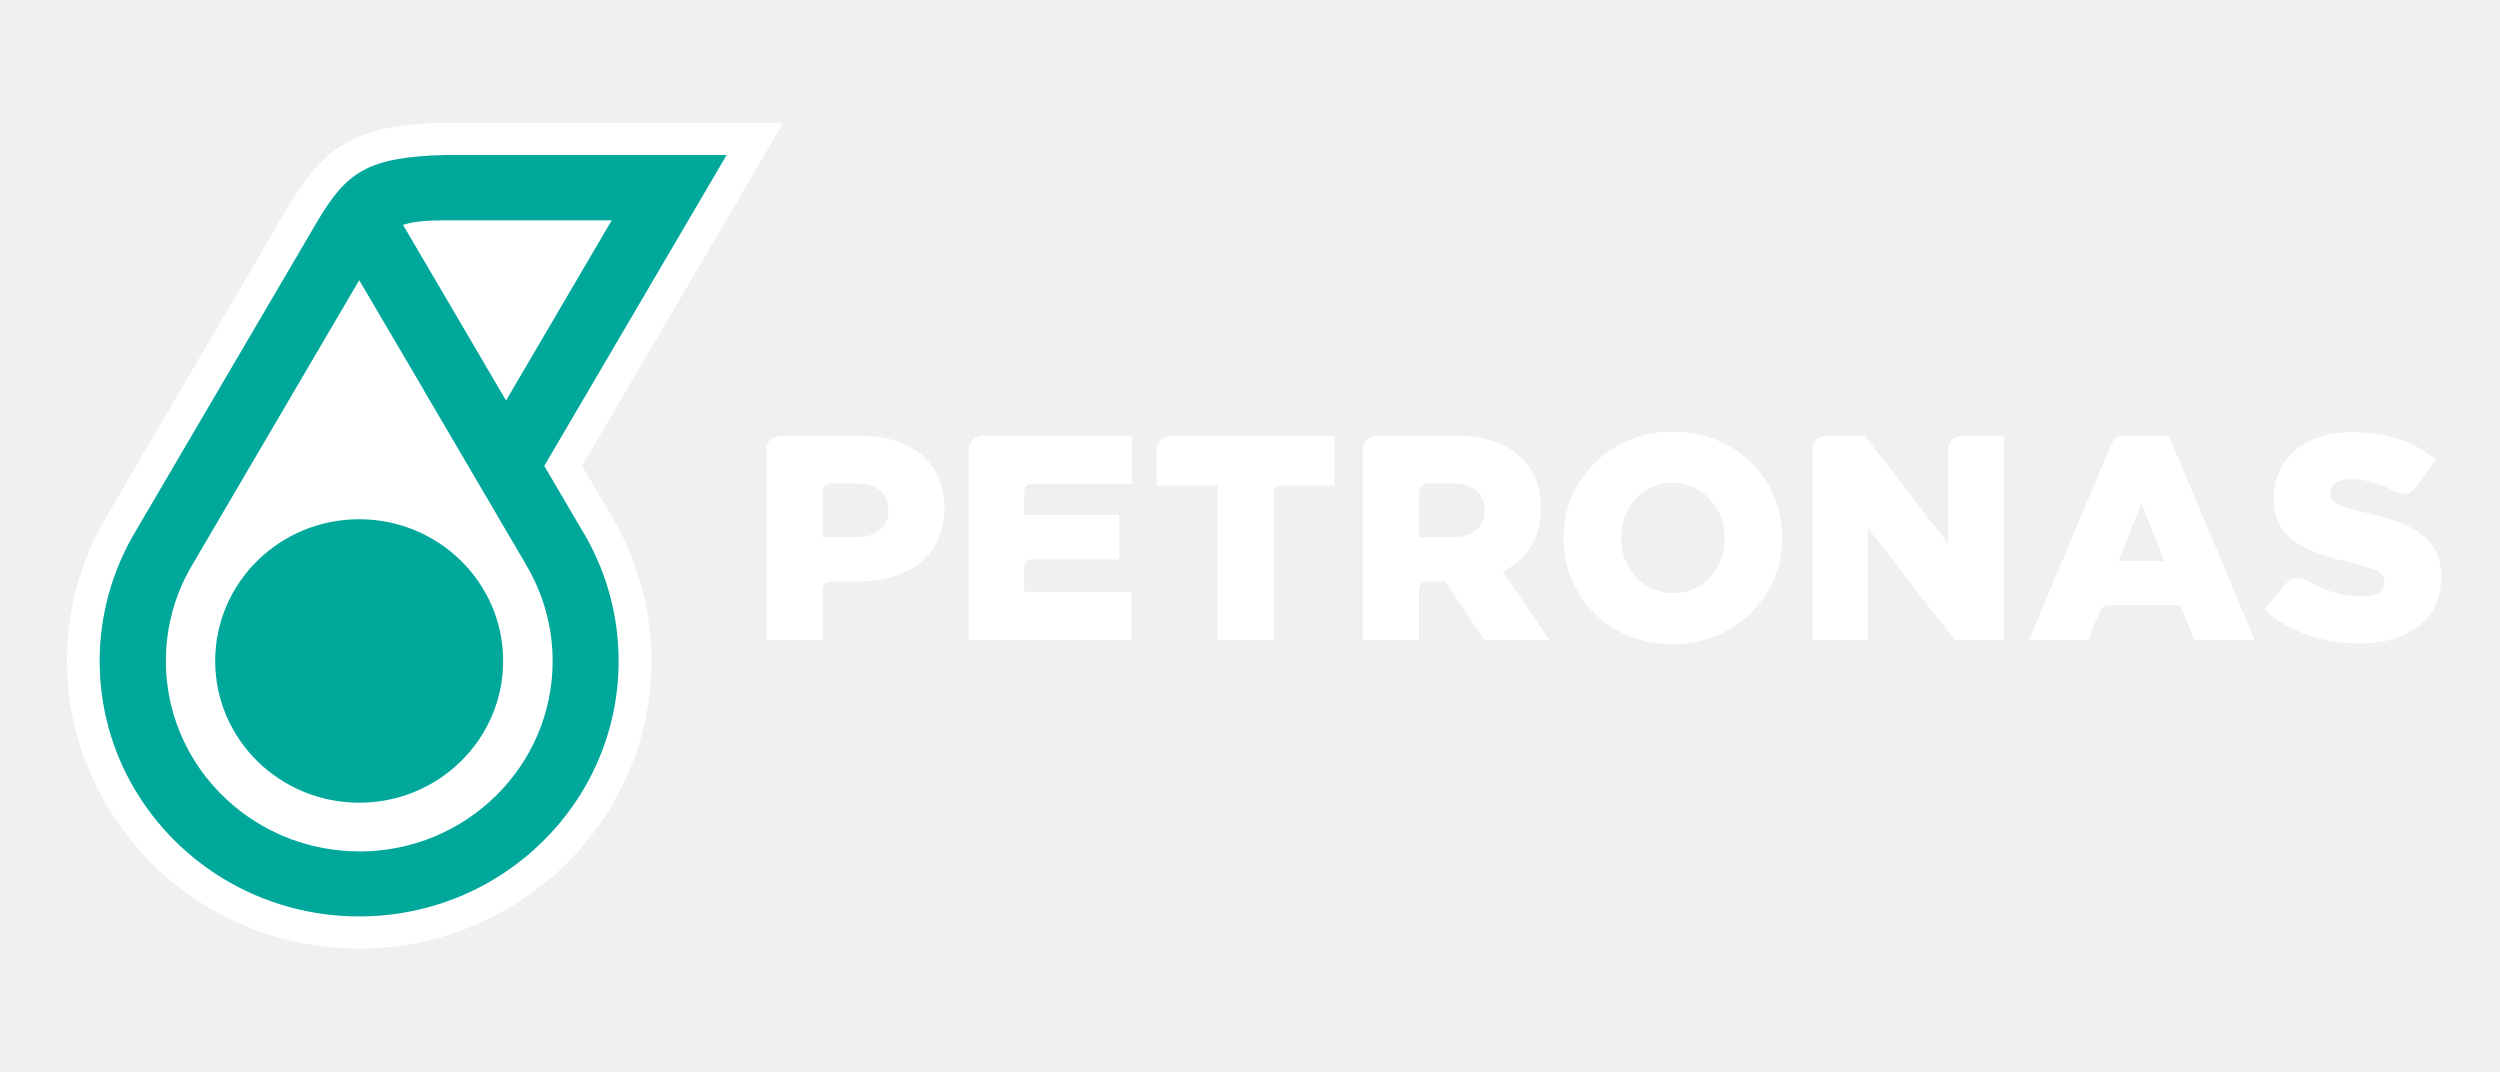
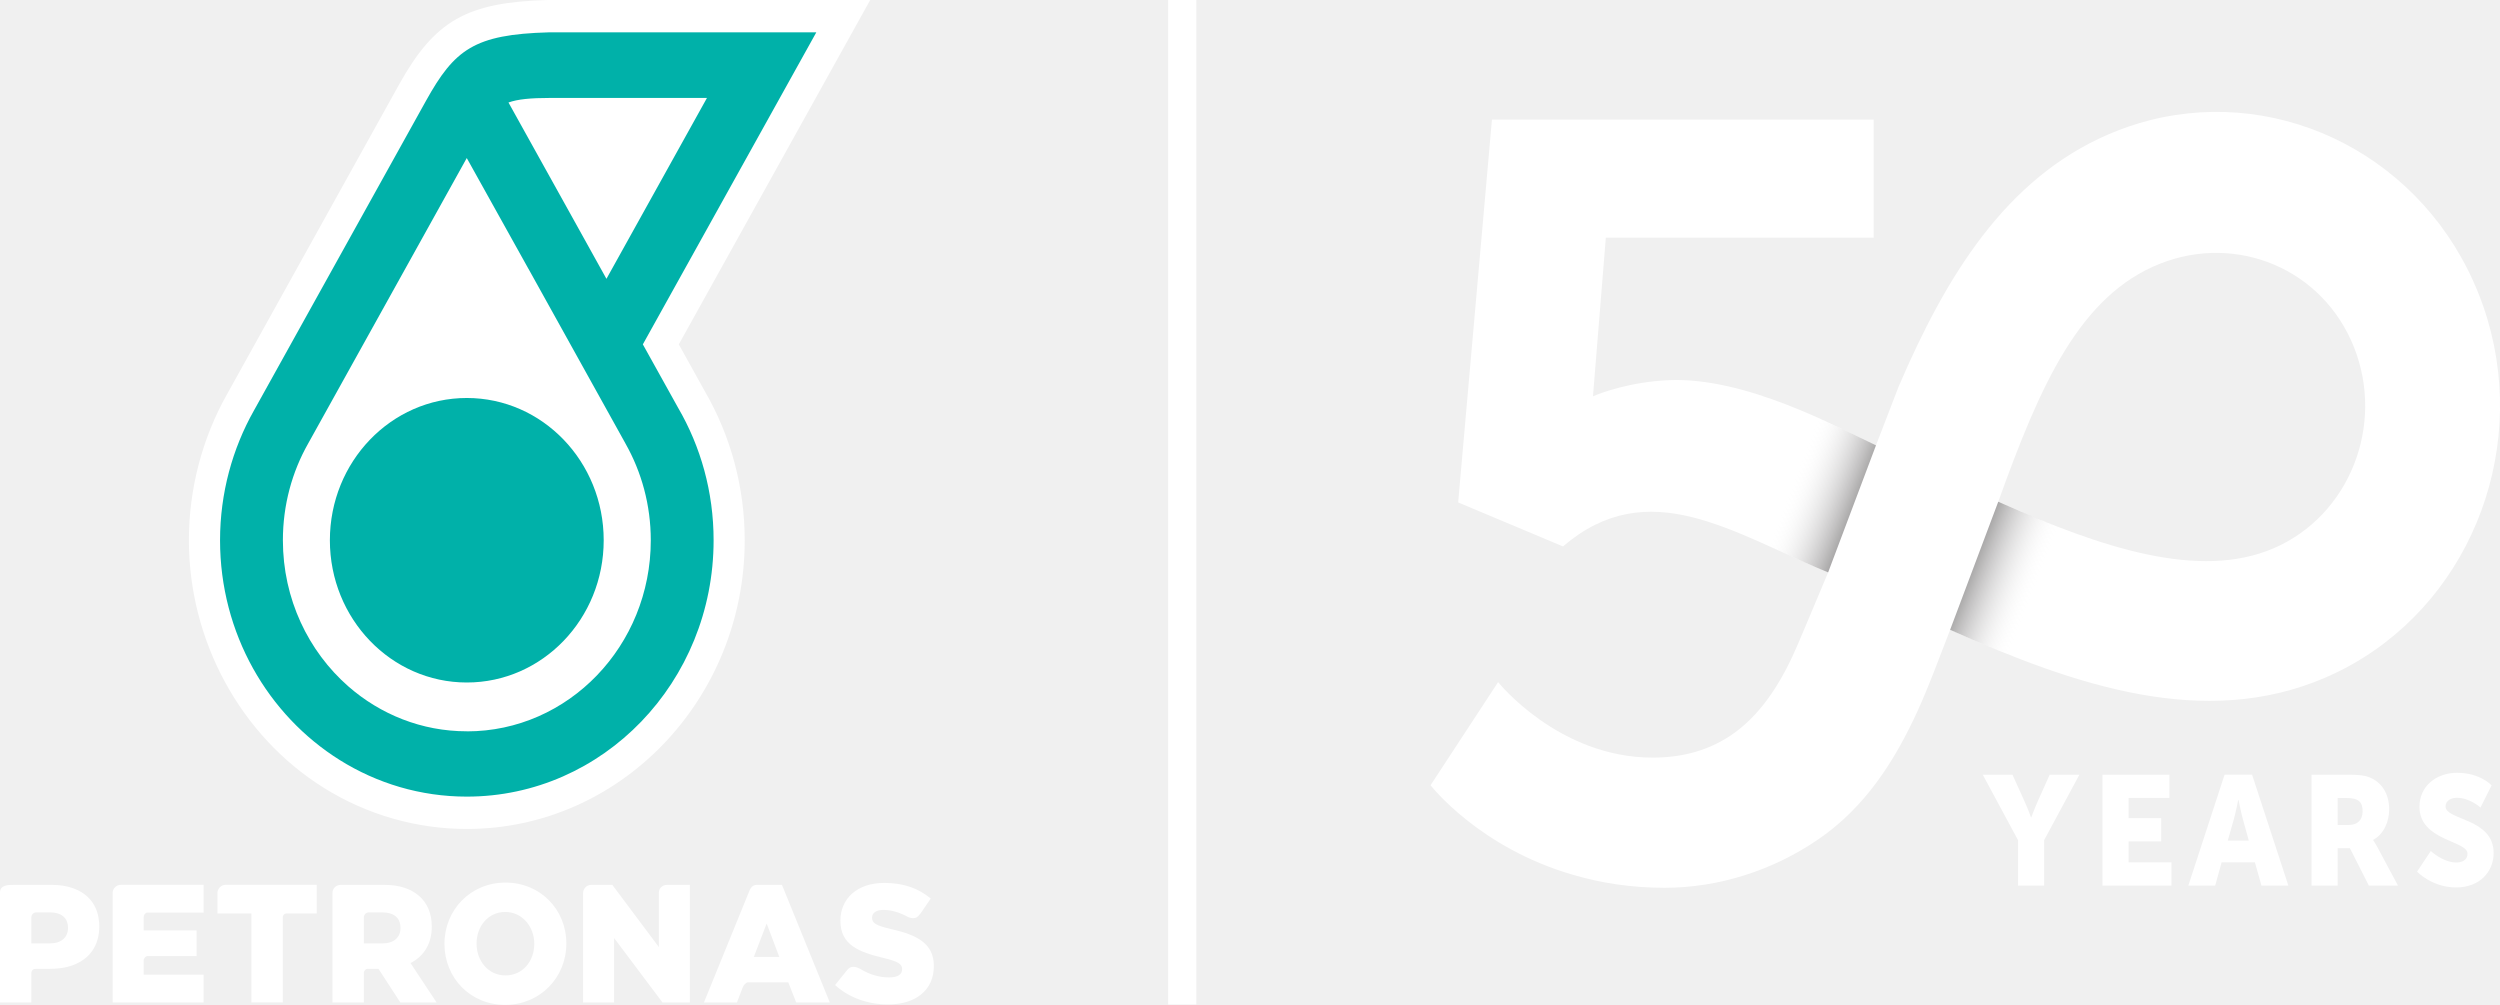
- <svg xmlns="http://www.w3.org/2000/svg" width="112" height="48" viewBox="0 0 112 48" fill="none">
-   <path fill-rule="evenodd" clip-rule="evenodd" d="M70.049 24.102C70.049 21.465 72.15 19.335 74.953 19.335V19.34C77.755 19.34 79.843 21.447 79.843 24.074V24.102C79.843 26.724 77.737 28.863 74.93 28.863C72.123 28.863 70.049 26.757 70.049 24.12V24.102ZM74.953 26.571C76.352 26.571 77.266 25.445 77.266 24.125V24.106C77.266 22.781 76.301 21.628 74.93 21.628C73.558 21.628 72.63 22.753 72.63 24.074V24.102C72.63 25.422 73.554 26.571 74.953 26.571ZM69.029 22.744V22.767V22.772C69.029 24.13 68.374 25.083 67.321 25.608L69.417 28.677H66.504L64.749 26.059H63.858C63.719 26.059 63.572 26.217 63.572 26.366V28.677H61.055V20.117C61.055 19.796 61.356 19.517 61.697 19.517H65.252C67.547 19.517 69.029 20.707 69.029 22.744ZM65.072 24.069C65.968 24.069 66.513 23.604 66.513 22.883V22.86C66.513 22.07 65.968 21.656 65.058 21.656H63.96C63.743 21.656 63.567 21.832 63.567 22.051V24.069H65.072ZM87.281 20.107V24.362L83.541 19.517H81.837C81.477 19.517 81.191 19.814 81.191 20.172V28.672H83.684V23.655L87.567 28.672H89.769V19.517H87.918C87.581 19.517 87.276 19.777 87.276 20.107H87.281ZM51.816 21.749V20.149H51.812C51.816 19.829 52.107 19.522 52.458 19.522H59.786V21.749H57.375C57.191 21.749 57.061 21.879 57.061 22.037V28.677H54.541V21.749H51.816ZM43.39 20.154V28.677H50.699V26.515H45.883V25.413C45.883 25.241 46.036 25.064 46.197 25.064H50.136V23.065H45.883V22.023C45.883 21.86 46.022 21.679 46.179 21.679H50.704V19.517H44.041C43.695 19.517 43.395 19.805 43.395 20.149L43.39 20.154ZM104.41 22.088C104.41 22.502 104.72 22.688 105.985 22.971H105.989C108.072 23.427 109.374 24.115 109.374 25.826V25.85C109.374 27.719 107.91 28.83 105.703 28.83C104.092 28.83 102.559 28.319 101.442 27.319L102.393 26.175C102.504 26.045 102.605 25.952 102.739 25.924C103.042 25.854 103.28 25.973 103.48 26.072L103.519 26.092C104.23 26.51 104.997 26.724 105.791 26.724C106.465 26.724 106.825 26.496 106.825 26.096V26.073C106.825 25.692 106.53 25.483 105.297 25.199C103.362 24.752 101.866 24.204 101.866 22.321V22.297C101.866 20.596 103.205 19.363 105.385 19.363C106.936 19.363 108.141 19.782 109.125 20.581L108.335 21.702L108.321 21.72C108.17 21.903 108.043 22.057 107.873 22.093C107.624 22.144 107.425 22.079 107.255 22C107.195 21.967 107.065 21.902 107.065 21.902C106.474 21.619 105.874 21.465 105.315 21.465C104.706 21.465 104.41 21.725 104.41 22.055V22.088ZM93.551 28.677L94.008 27.519C94.077 27.338 94.23 27.143 94.424 27.11H97.674L98.311 28.677H101.012L97.166 19.522H95.102C94.798 19.559 94.678 19.722 94.567 19.94L90.896 28.677H93.546H93.551ZM95.938 22.53L96.954 25.134H94.909L95.938 22.53ZM36.857 26.366V28.677H34.34V21V20.117C34.34 19.509 35.014 19.516 35.436 19.521C35.444 19.521 35.451 19.521 35.458 19.521H37.245H38.537C38.676 19.517 38.828 19.526 38.971 19.535C40.052 19.61 41.174 20.01 41.806 20.949C42.102 21.386 42.259 21.907 42.3 22.437C42.356 23.144 42.236 23.883 41.857 24.492C41.474 25.111 40.869 25.529 40.195 25.771C39.553 26.003 38.884 26.059 38.21 26.059H37.24C37.231 26.059 37.222 26.059 37.212 26.059C37.165 26.058 37.115 26.058 37.069 26.073C36.949 26.115 36.861 26.241 36.857 26.366ZM38.362 24.069C39.258 24.069 39.803 23.604 39.803 22.883V22.86C39.803 22.07 39.258 21.656 38.348 21.656H37.249C37.032 21.656 36.857 21.832 36.857 22.051V24.069H38.362Z" fill="white" />
-   <path d="M24.385 20.869L32.554 6.944H19.945C16.429 7.035 15.509 7.717 14.169 9.998C14.169 9.998 6.064 23.819 6.059 23.827C5.052 25.521 4.464 27.509 4.464 29.614C4.464 33.779 6.725 37.424 10.106 39.425C11.852 40.459 13.901 41.056 16.088 41.056C22.509 41.056 27.714 35.932 27.714 29.614C27.714 27.448 27.102 25.425 26.041 23.699L24.382 20.869H24.385Z" fill="white" />
-   <path d="M16.091 42.5C13.711 42.5 11.383 41.866 9.35 40.661C5.434 38.341 3 34.109 3 29.614C3 27.328 3.62 25.076 4.795 23.099C4.93 22.87 5.867 21.269 12.899 9.276C14.583 6.411 16.091 5.599 19.907 5.5H19.945H35.093L26.076 20.869L27.305 22.963C28.534 24.967 29.184 27.267 29.184 29.611C29.184 36.718 23.31 42.497 16.093 42.497L16.091 42.5Z" fill="white" />
-   <path d="M22.541 29.611C22.541 33.118 19.653 35.961 16.091 35.961C12.528 35.961 9.64 33.118 9.64 29.611C9.64 26.105 12.528 23.262 16.091 23.262C19.653 23.262 22.541 26.105 22.541 29.611Z" fill="#00A89C" />
-   <path d="M24.385 20.869L32.554 6.944H19.945C16.429 7.035 15.509 7.717 14.169 9.998C14.169 9.998 6.064 23.819 6.059 23.827C5.052 25.521 4.464 27.509 4.464 29.614C4.464 33.779 6.725 37.424 10.106 39.425C11.852 40.459 13.901 41.056 16.088 41.056C22.509 41.056 27.714 35.932 27.714 29.614C27.714 27.448 27.102 25.425 26.041 23.699L24.382 20.869H24.385ZM20.013 9.87H27.405L22.671 17.943L21.058 15.191L18.056 10.075C18.489 9.928 19.076 9.87 20.013 9.87ZM16.093 38.141C13.968 38.141 12.019 37.384 10.514 36.134C8.628 34.57 7.431 32.228 7.431 29.611C7.431 28.034 7.864 26.558 8.622 25.292C8.622 25.292 16.066 12.604 16.093 12.553L19 17.498V17.504L23.564 25.29C23.564 25.29 23.564 25.295 23.564 25.297C24.322 26.566 24.758 28.039 24.758 29.617C24.758 34.328 20.879 38.146 16.093 38.146" fill="#00A89C" />
+ <svg xmlns="http://www.w3.org/2000/svg" width="102" height="41" viewBox="0 0 102 41" fill="none">
+   <g id="Layer_1-2">
+     <path id="Vector" d="M26.228 14.05L33.305 1.32H22.385C19.339 1.403 18.543 2.027 17.382 4.111L10.357 16.753C9.486 18.302 8.975 20.121 8.975 22.044C8.975 25.852 10.934 29.182 13.861 31.012C15.373 31.958 17.148 32.503 19.044 32.503C24.605 32.503 29.112 27.82 29.112 22.044C29.112 20.064 28.582 18.215 27.663 16.636L26.227 14.051L26.228 14.05Z" fill="white" />
+     <path id="Vector_2" d="M17.616 37.806V37.795C17.616 36.729 16.864 36.103 15.698 36.103H13.892C13.718 36.103 13.566 36.249 13.566 36.417V40.901H14.845V39.69C14.845 39.612 14.918 39.53 14.99 39.53H15.443L16.334 40.901H17.813L16.749 39.293C17.284 39.018 17.617 38.518 17.617 37.808M16.34 37.868C16.34 38.245 16.064 38.491 15.609 38.491H14.845V37.434C14.845 37.319 14.934 37.226 15.043 37.226H15.6C16.062 37.226 16.34 37.443 16.34 37.856V37.87V37.868Z" fill="white" />
+     <path id="Vector_3" d="M20.623 36.009C19.199 36.009 18.134 37.126 18.134 38.504V38.514C18.134 39.895 19.187 40.999 20.611 40.999C22.035 40.999 23.106 39.879 23.106 38.504V38.488C23.106 37.112 22.048 36.009 20.623 36.009ZM21.798 38.515C21.798 39.207 21.333 39.797 20.623 39.797C19.914 39.797 19.444 39.194 19.444 38.505V38.49C19.444 37.798 19.914 37.208 20.613 37.208C21.311 37.208 21.799 37.812 21.799 38.505V38.515H21.798Z" fill="white" />
+     <path id="Vector_4" d="M26.882 36.411V38.641L24.983 36.103H24.117C23.935 36.103 23.789 36.259 23.789 36.447V40.9H25.055V38.271L27.029 40.9H28.146V36.103H27.207C27.035 36.103 26.882 36.239 26.882 36.411Z" fill="white" />
+     <path id="Vector_5" d="M8.873 36.433V37.27H10.257V40.898H11.537V37.421C11.537 37.339 11.602 37.269 11.697 37.269H12.922V36.101H9.199C9.023 36.101 8.873 36.26 8.872 36.43" fill="white" />
+     <path id="Vector_6" d="M4.596 36.435V40.9H8.308V39.767H5.862V39.19C5.862 39.101 5.939 39.008 6.021 39.008H8.02V37.96H5.862V37.415C5.862 37.329 5.932 37.233 6.011 37.233H8.308V36.101H4.924C4.748 36.101 4.595 36.253 4.595 36.433" fill="white" />
+     <path id="Vector_7" d="M36.38 37.912C35.737 37.762 35.581 37.666 35.581 37.45V37.433C35.581 37.261 35.73 37.124 36.042 37.124C36.326 37.124 36.629 37.203 36.931 37.353L37.026 37.404C37.114 37.445 37.215 37.479 37.34 37.452C37.429 37.432 37.493 37.347 37.573 37.248L37.974 36.661C37.474 36.242 36.863 36.023 36.076 36.023C34.969 36.023 34.289 36.668 34.289 37.559V37.572C34.289 38.557 35.05 38.844 36.029 39.08C36.656 39.228 36.806 39.338 36.806 39.539V39.55C36.806 39.759 36.622 39.879 36.281 39.879C35.877 39.879 35.489 39.766 35.127 39.547C35.022 39.493 34.895 39.42 34.73 39.458C34.662 39.474 34.611 39.522 34.555 39.589L34.072 40.189C34.639 40.712 35.419 40.981 36.236 40.981C37.357 40.981 38.101 40.398 38.101 39.42V39.407C38.101 38.511 37.44 38.152 36.382 37.912" fill="white" />
+     <path id="Vector_8" d="M30.067 40.9L30.3 40.294C30.337 40.198 30.414 40.098 30.512 40.079H32.162L32.485 40.9H33.856L31.904 36.103H30.856C30.701 36.122 30.638 36.208 30.584 36.324L28.721 40.9H30.067ZM31.28 37.679L31.795 39.043H30.756L31.28 37.679Z" fill="white" />
+     <path id="Vector_9" d="M1.279 40.901C1.279 40.544 1.278 39.738 1.279 39.691C1.282 39.626 1.325 39.56 1.386 39.537L1.473 39.53H1.967C2.309 39.53 2.65 39.501 2.975 39.379C3.316 39.252 3.625 39.035 3.819 38.71C4.011 38.391 4.072 38.004 4.045 37.633C4.024 37.356 3.944 37.083 3.793 36.852C3.472 36.361 2.902 36.151 2.354 36.112C2.28 36.106 2.204 36.102 2.132 36.103C1.914 36.103 1.695 36.103 1.477 36.103H0.571C0.355 36.103 0.001 36.094 0 36.417V40.901H1.279ZM2.774 37.867C2.774 38.244 2.498 38.49 2.043 38.49H1.279V37.432C1.279 37.318 1.369 37.225 1.477 37.225H2.034C2.497 37.225 2.774 37.442 2.774 37.854V37.868V37.867Z" fill="white" />
+     <path id="Vector_10" d="M19.046 33.822C16.985 33.822 14.967 33.24 13.209 32.142C9.815 30.021 7.707 26.151 7.707 22.043C7.707 19.953 8.245 17.893 9.262 16.086C9.379 15.875 10.191 14.411 16.281 3.451C17.739 0.833 19.044 0.092 22.352 0H22.386H35.505L27.695 14.05L28.757 15.964C29.821 17.796 30.384 19.896 30.384 22.043C30.384 28.539 25.297 33.822 19.046 33.822Z" fill="white" />
+     <path id="Vector_11" d="M24.631 22.043C24.631 25.248 22.131 27.846 19.046 27.846C15.961 27.846 13.459 25.248 13.459 22.043C13.459 18.838 15.959 16.238 19.046 16.238C22.132 16.238 24.631 18.836 24.631 22.043Z" fill="#00B1A9" />
+     <path id="Vector_12" d="M26.228 14.05L33.305 1.32H22.385C19.339 1.403 18.541 2.027 17.382 4.11L10.359 16.752C9.486 18.301 8.978 20.119 8.978 22.042C8.978 25.85 10.936 29.181 13.864 31.011C15.376 31.957 17.151 32.502 19.046 32.502C24.607 32.502 29.115 27.819 29.115 22.042C29.115 20.063 28.585 18.213 27.665 16.635L26.228 14.05ZM22.442 3.996H28.844L24.743 11.376L23.346 8.86L20.746 4.182C21.119 4.049 21.629 3.996 22.442 3.996ZM19.046 29.837C17.205 29.837 15.519 29.147 14.213 28.005C12.581 26.576 11.542 24.436 11.542 22.042C11.542 20.602 11.917 19.251 12.574 18.093L19.044 6.448L21.561 10.969L21.564 10.972L25.516 18.089L25.519 18.096C26.175 19.254 26.552 20.604 26.552 22.044C26.552 26.349 23.192 29.84 19.047 29.84" fill="#00B1A9" />
+     <g id="RGB-P50_with_Tagline">
+       <g id="P50">
+         <path id="Vector_13" d="M82.335 34.278L80.897 31.608H82.109L82.602 32.697C82.742 33.007 82.865 33.349 82.865 33.349H82.877C82.877 33.349 82.999 33.007 83.139 32.697L83.627 31.608H84.839L83.401 34.278V36.132H82.336V34.278H82.335Z" fill="white" />
+         <path id="Vector_14" d="M85.783 31.608H88.511V32.557H86.848V33.38H88.176V34.329H86.848V35.183H88.596V36.132H85.781V31.607L85.783 31.608Z" fill="white" />
+         <path id="Vector_15" d="M92.001 35.183H90.642L90.38 36.132H89.284L90.763 31.607H91.885L93.365 36.132H92.268L92 35.183H92.001ZM91.319 32.639C91.319 32.639 91.222 33.133 91.143 33.417L90.893 34.296H91.751L91.508 33.417C91.429 33.132 91.332 32.639 91.332 32.639H91.319Z" fill="white" />
+         <path id="Vector_16" d="M94.311 31.608H95.827C96.272 31.608 96.485 31.639 96.674 31.715C97.167 31.912 97.478 32.373 97.478 33.031C97.478 33.513 97.26 34.038 96.826 34.265V34.278C96.826 34.278 96.887 34.36 96.991 34.55L97.837 36.132H96.649L95.876 34.607H95.376V36.132H94.311V31.607V31.608ZM95.84 33.658C96.181 33.658 96.394 33.462 96.394 33.102C96.394 32.76 96.272 32.558 95.736 32.558H95.377V33.66H95.841L95.84 33.658Z" fill="white" />
+         <path id="Vector_17" d="M99.177 34.721C99.177 34.721 99.671 35.19 100.218 35.19C100.437 35.19 100.675 35.101 100.675 34.829C100.675 34.291 98.714 34.309 98.714 32.917C98.714 32.081 99.389 31.53 100.255 31.53C101.193 31.53 101.656 32.043 101.656 32.043L101.205 32.948C101.205 32.948 100.766 32.55 100.243 32.55C100.024 32.55 99.779 32.652 99.779 32.904C99.779 33.473 101.74 33.373 101.74 34.803C101.74 35.556 101.186 36.208 100.206 36.208C99.226 36.208 98.616 35.563 98.616 35.563L99.176 34.721H99.177Z" fill="white" />
+         <path id="Vector_18" d="M101.125 11.983C98.922 6.441 93.159 3.524 87.716 4.905C87.154 5.048 86.594 5.237 86.042 5.474C81.824 7.284 79.388 11.281 77.461 15.781L76.54 18.17C74.913 17.406 71.219 15.377 68.095 15.51C66.54 15.576 65.296 16.031 64.993 16.171L65.518 9.697H76.447V4.881H60.871L59.493 20.499L63.77 22.294C67.264 19.298 70.693 21.749 74.588 23.354C74 24.762 73.362 26.264 73.362 26.264C72.779 27.635 71.987 29.007 70.788 29.884C69.785 30.617 68.64 30.911 67.429 30.911C63.587 30.911 61.123 27.83 61.123 27.83L58.367 32.037C58.367 32.037 60.337 34.589 64.196 35.697C65.284 36.016 66.524 36.222 67.914 36.222C70.125 36.222 72.344 35.512 74.198 34.237C76.097 32.931 77.305 31.06 78.259 28.959C78.706 27.974 79.055 27.012 79.566 25.697C84.71 27.985 89.937 29.764 94.861 27.652C95.413 27.415 95.937 27.14 96.433 26.827C101.228 23.817 103.329 17.524 101.127 11.984L101.125 11.983ZM92.76 22.372C89.737 23.668 85.77 22.37 81.529 20.471C83.236 15.722 84.842 12.053 88.142 10.754C91.261 9.526 94.769 10.962 96.042 14.164C97.315 17.366 95.842 21.049 92.76 22.372Z" fill="white" />
+         <path id="Vector_19" d="M73.016 16.556L71.033 21.784C72.183 22.26 73.361 22.849 74.587 23.354C74.723 22.99 76.54 18.17 76.54 18.17C75.751 17.798 74.475 17.131 73.014 16.556H73.016Z" fill="url(#paint0_linear_1720_595)" />
+         <path id="Vector_20" d="M85.133 21.921C83.966 21.52 82.759 21.02 81.529 20.471L79.565 25.697C80.755 26.226 81.951 26.729 83.146 27.162L85.133 21.923V21.921Z" fill="url(#paint1_linear_1720_595)" />
+       </g>
+     </g>
+     <path id="Vector_21" d="M48.81 0H47.66V40.982H48.81V0Z" fill="white" />
+   </g>
+   <defs>
+     <linearGradient id="paint0_linear_1720_595" x1="71.991" y1="19.192" x2="83.681" y2="23.739" gradientUnits="userSpaceOnUse">
+       <stop offset="0.1" stop-color="white" stop-opacity="0" />
+       <stop offset="0.34" stop-color="#646162" stop-opacity="0.7" />
+       <stop offset="0.5" stop-color="#231F20" />
+     </linearGradient>
+     <linearGradient id="paint1_linear_1720_595" x1="84.152" y1="24.574" x2="72.449" y2="20.023" gradientUnits="userSpaceOnUse">
+       <stop offset="0.1" stop-color="white" stop-opacity="0" />
+       <stop offset="0.34" stop-color="#646162" stop-opacity="0.7" />
+       <stop offset="0.5" stop-color="#231F20" />
+     </linearGradient>
+   </defs>
</svg>
